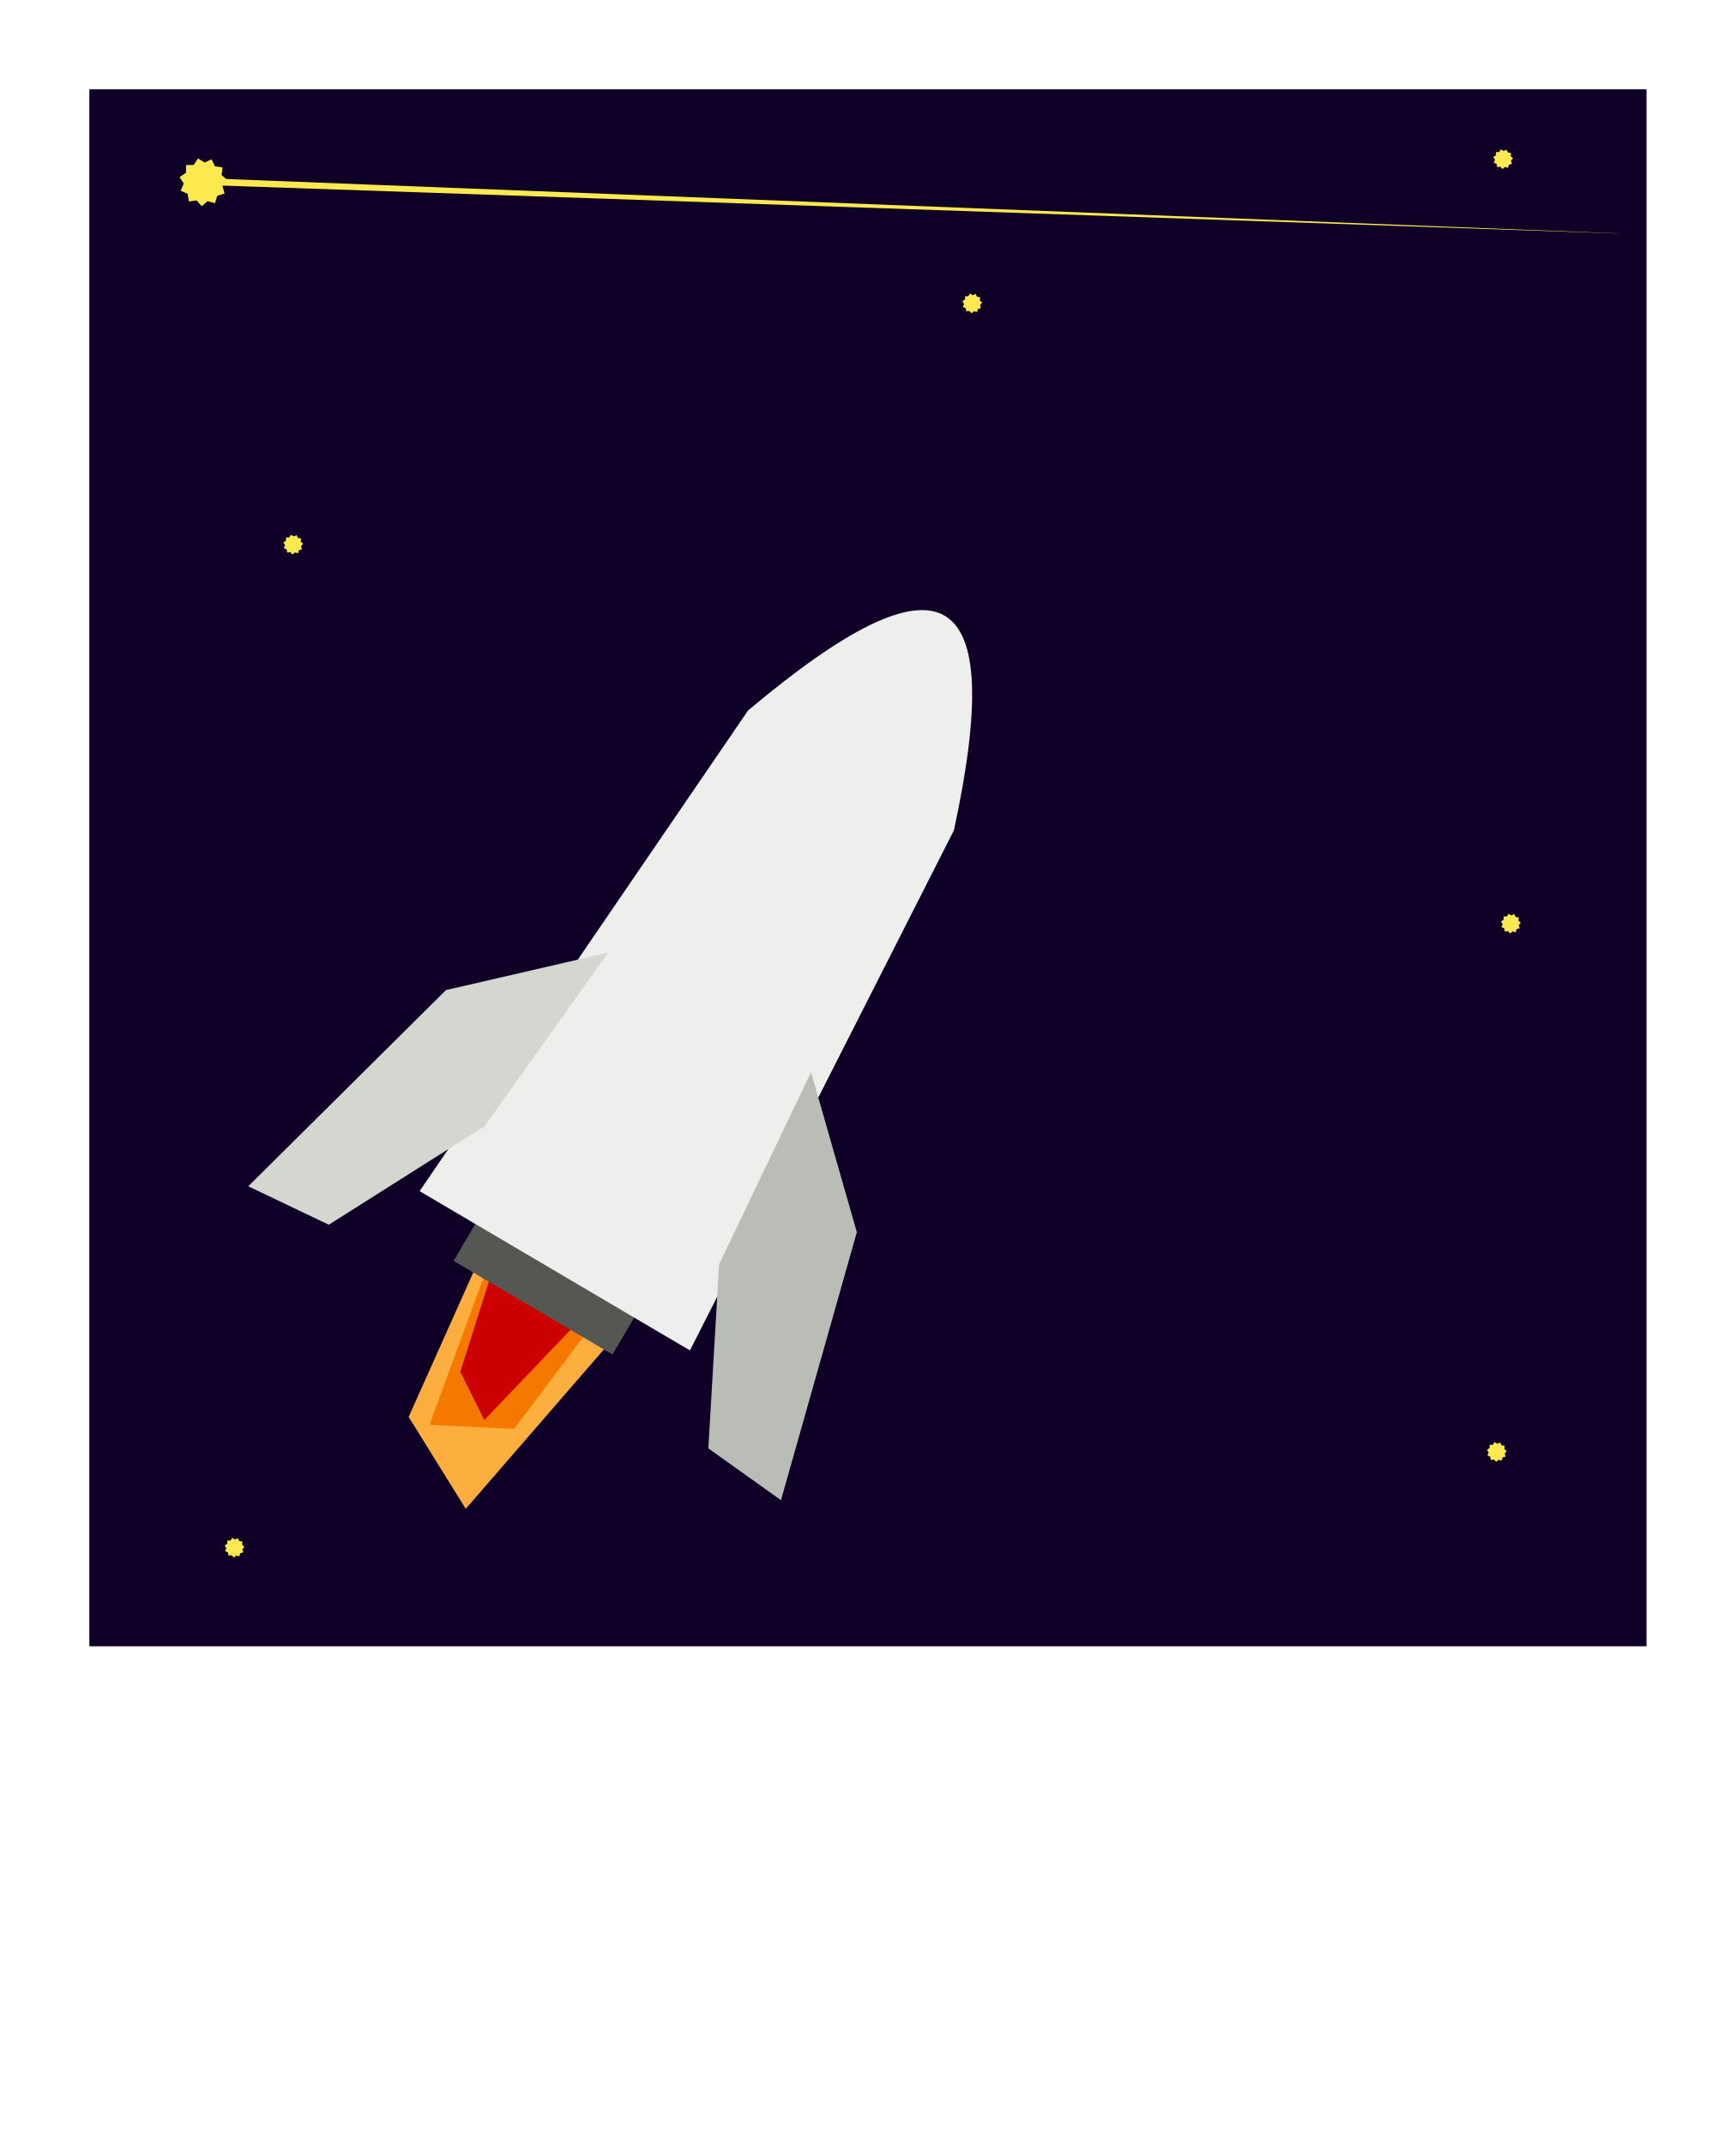
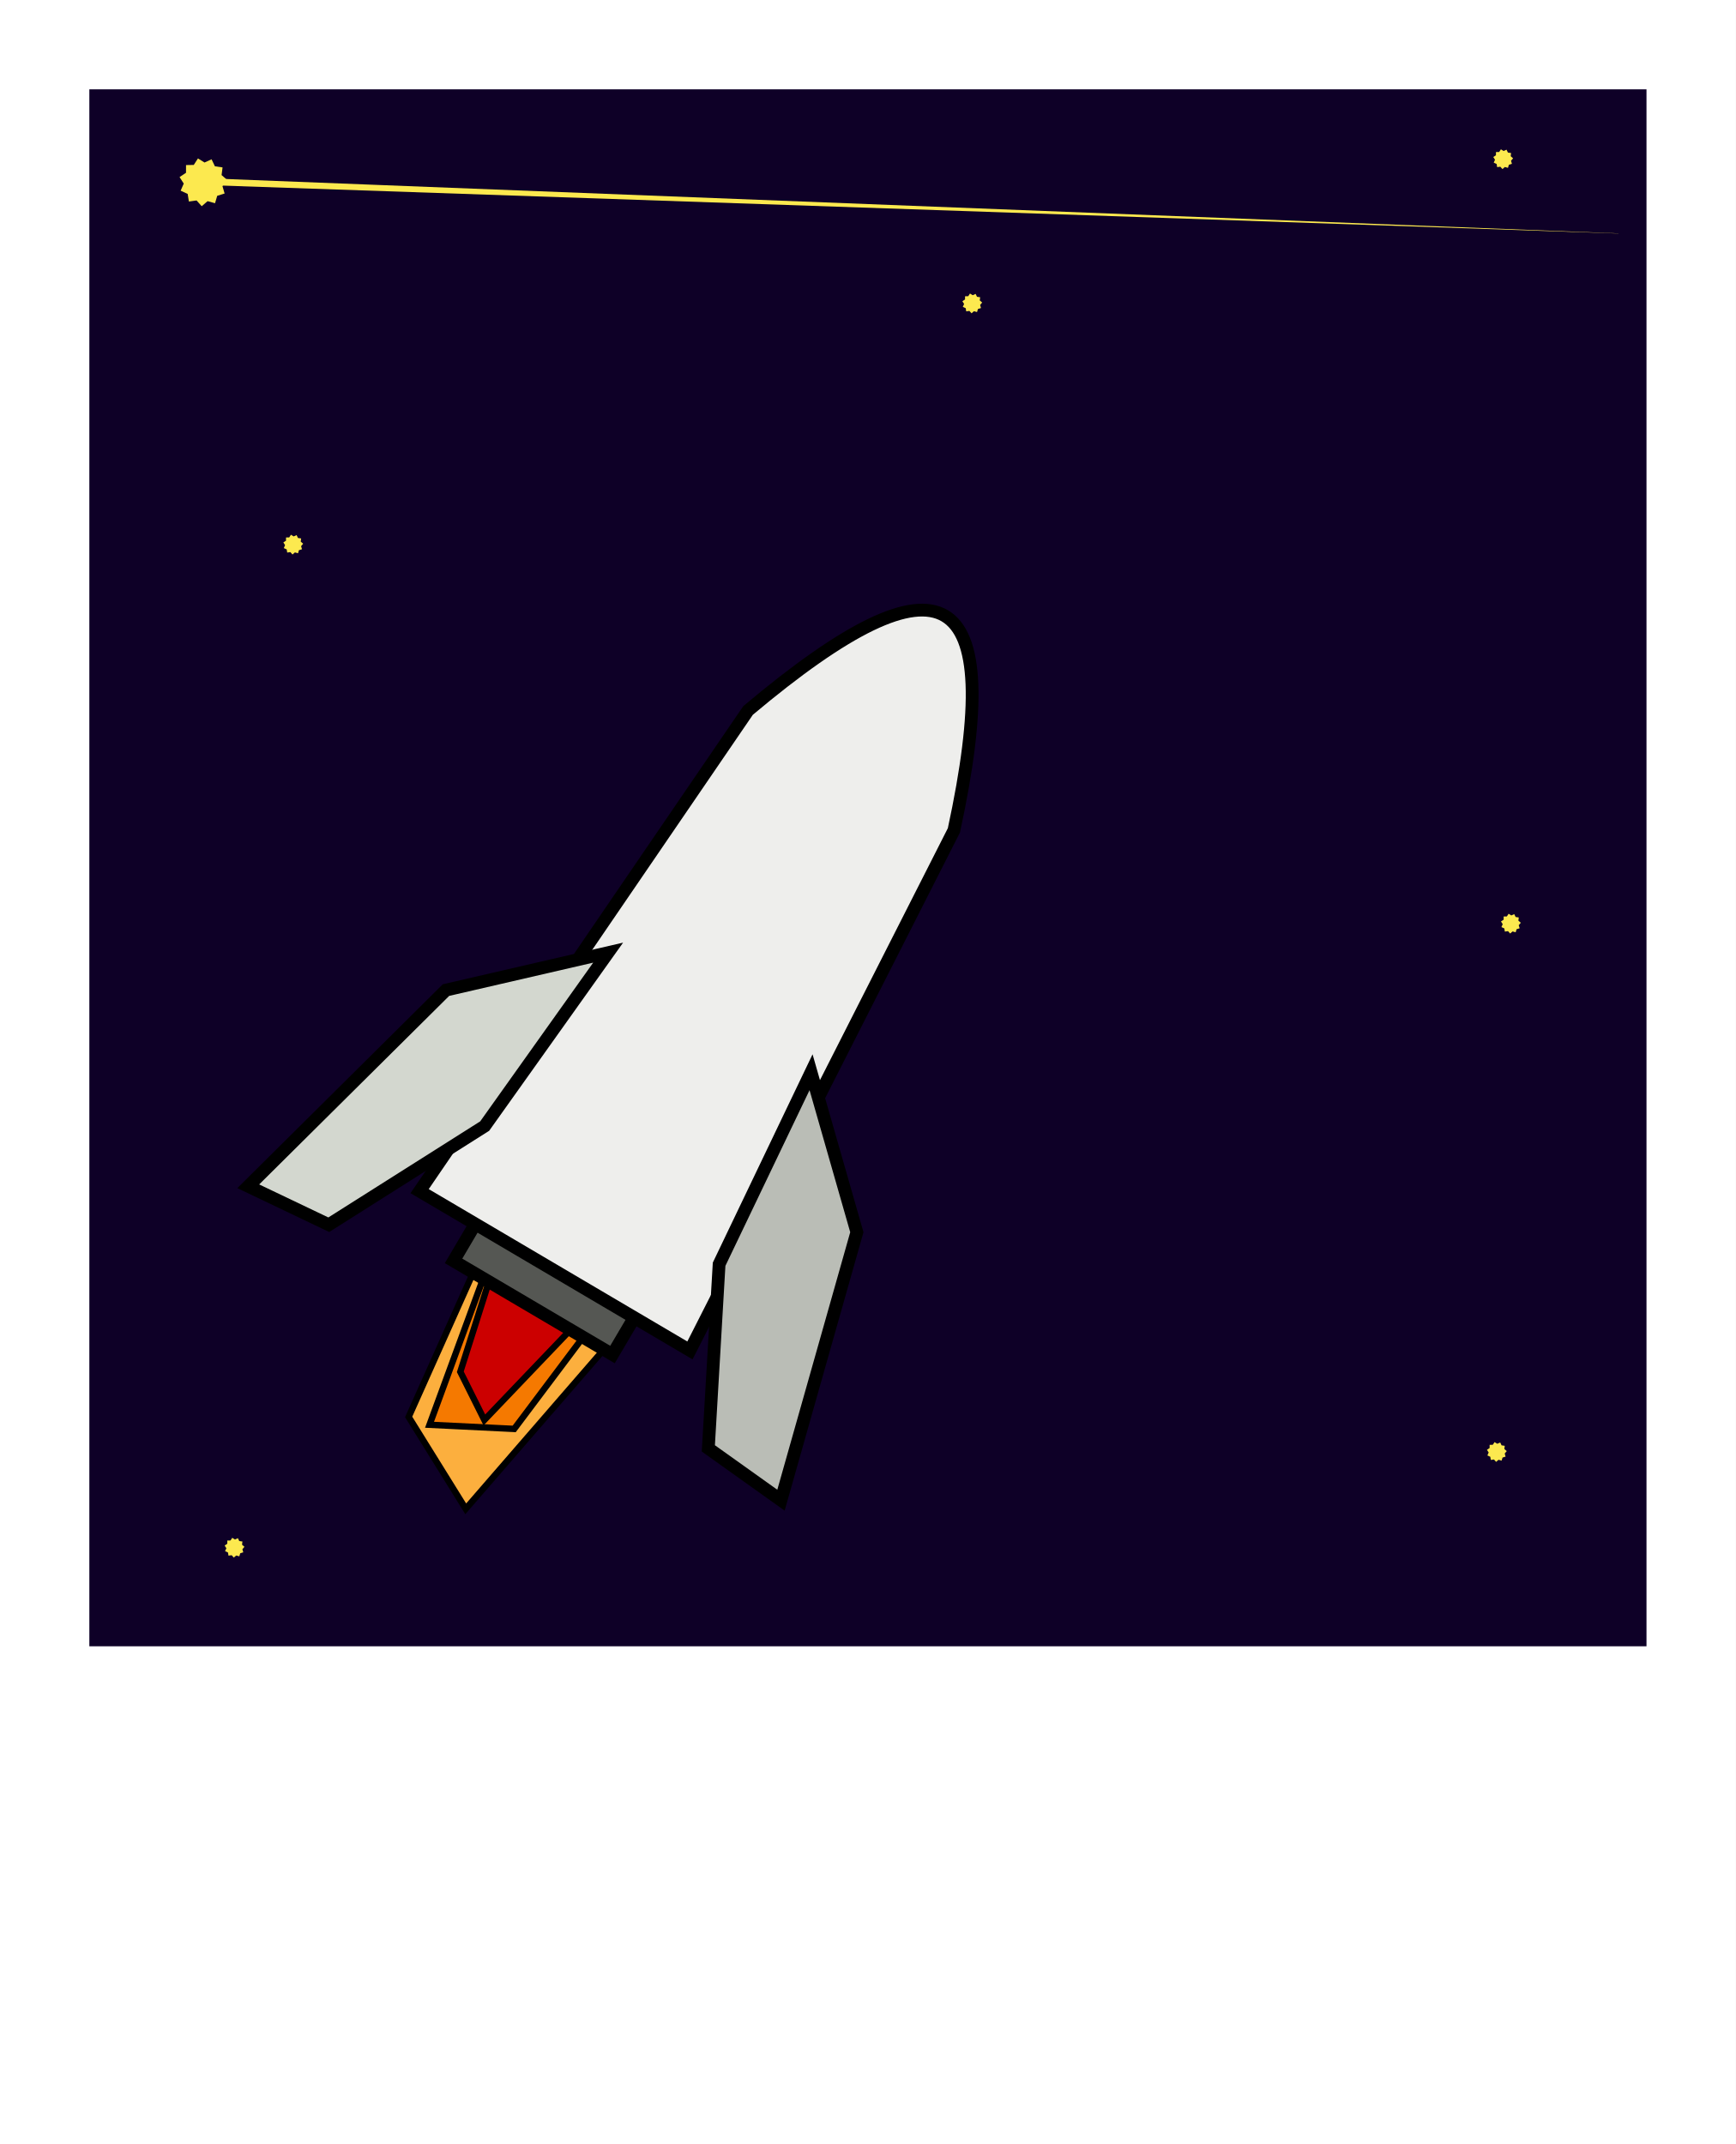
<svg xmlns="http://www.w3.org/2000/svg" width="1360" height="1680" viewBox="0 0 1360 1680" version="1.1" id="svg1">
  <defs id="defs1" />
  <g id="layer1">
    <rect style="fill:#ffffff;stroke-width:2;stroke-linecap:square;paint-order:fill markers stroke;stroke:none" id="rect1" width="1360" height="1680" x="0" y="0" />
    <rect style="fill:#0e0027;stroke:none;stroke-width:7.559;stroke-linecap:square;paint-order:fill markers stroke;fill-opacity:1" id="rect2" width="1220" height="1220" x="70" y="70" />
    <path style="fill:#fce94f;fill-opacity:1;stroke:none;stroke-width:60.206;stroke-linecap:square;paint-order:fill markers stroke" id="path2" d="m 383.629,308.659 -34.833,10.847 -10.355,34.983 -35.168,-9.707 -27.624,23.831 -24.337,-27.179 -36.123,5.113 -5.78,-36.022 -33.153,-15.228 14.613,-33.428 -19.657,-30.734 30.366,-20.222 0.08,-36.483 36.478,-0.595 19.791,-30.648 31.009,19.221 33.219,-15.083 15.694,32.935 36.1,5.271 -4.603,36.191 27.52,23.951 -23.439,27.958 z" transform="matrix(0.1661137,0,0,0.16608,112.253,100.367)" />
    <path style="fill:#fce94f;fill-opacity:1;stroke:none;stroke-width:145.443;stroke-linecap:square;paint-order:fill markers stroke" id="path2-2" d="m 383.629,308.659 -34.833,10.847 -10.355,34.983 -35.168,-9.707 -27.624,23.831 -24.337,-27.179 -36.123,5.113 -5.78,-36.022 -33.153,-15.228 14.613,-33.428 -19.657,-30.734 30.366,-20.222 0.08,-36.483 36.478,-0.595 19.791,-30.648 31.009,19.221 33.219,-15.083 15.694,32.935 36.1,5.271 -4.603,36.191 27.52,23.951 -23.439,27.958 z" transform="matrix(0.06876236,0,0,0.06874839,1158.195,107.156)" />
    <path style="fill:#fce94f;fill-opacity:1;stroke:none;stroke-width:145.443;stroke-linecap:square;paint-order:fill markers stroke" id="path2-2-1" d="m 383.629,308.659 -34.833,10.847 -10.355,34.983 -35.168,-9.707 -27.624,23.831 -24.337,-27.179 -36.123,5.113 -5.78,-36.022 -33.153,-15.228 14.613,-33.428 -19.657,-30.734 30.366,-20.222 0.08,-36.483 36.478,-0.595 19.791,-30.648 31.009,19.221 33.219,-15.083 15.694,32.935 36.1,5.271 -4.603,36.191 27.52,23.951 -23.439,27.958 z" transform="matrix(0.06876236,0,0,0.06874839,1153.227,1120.156)" />
    <path style="fill:#fce94f;fill-opacity:1;stroke:none;stroke-width:145.443;stroke-linecap:square;paint-order:fill markers stroke" id="path2-2-8" d="m 383.629,308.659 -34.833,10.847 -10.355,34.983 -35.168,-9.707 -27.624,23.831 -24.337,-27.179 -36.123,5.113 -5.78,-36.022 -33.153,-15.228 14.613,-33.428 -19.657,-30.734 30.366,-20.222 0.08,-36.483 36.478,-0.595 19.791,-30.648 31.009,19.221 33.219,-15.083 15.694,32.935 36.1,5.271 -4.603,36.191 27.52,23.951 -23.439,27.958 z" transform="matrix(0.06876236,0,0,0.06874839,164.227,1195.156)" />
    <path style="fill:#fce94f;fill-opacity:1;stroke:none;stroke-width:145.443;stroke-linecap:square;paint-order:fill markers stroke" id="path2-2-16" d="m 383.629,308.659 -34.833,10.847 -10.355,34.983 -35.168,-9.707 -27.624,23.831 -24.337,-27.179 -36.123,5.113 -5.78,-36.022 -33.153,-15.228 14.613,-33.428 -19.657,-30.734 30.366,-20.222 0.08,-36.483 36.478,-0.595 19.791,-30.648 31.009,19.221 33.219,-15.083 15.694,32.935 36.1,5.271 -4.603,36.191 27.52,23.951 -23.439,27.958 z" transform="matrix(0.06876236,0,0,0.06874839,210.227,409.156)" />
    <path style="fill:#fce94f;fill-opacity:1;stroke:none;stroke-width:145.443;stroke-linecap:square;paint-order:fill markers stroke" id="path2-2-2" d="m 383.629,308.659 -34.833,10.847 -10.355,34.983 -35.168,-9.707 -27.624,23.831 -24.337,-27.179 -36.123,5.113 -5.78,-36.022 -33.153,-15.228 14.613,-33.428 -19.657,-30.734 30.366,-20.222 0.08,-36.483 36.478,-0.595 19.791,-30.648 31.009,19.221 33.219,-15.083 15.694,32.935 36.1,5.271 -4.603,36.191 27.52,23.951 -23.439,27.958 z" transform="matrix(0.06876236,0,0,0.06874839,742.227,220.156)" />
    <path style="fill:#fce94f;fill-opacity:1;stroke:none;stroke-width:145.443;stroke-linecap:square;paint-order:fill markers stroke" id="path2-2-6" d="m 383.629,308.659 -34.833,10.847 -10.355,34.983 -35.168,-9.707 -27.624,23.831 -24.337,-27.179 -36.123,5.113 -5.78,-36.022 -33.153,-15.228 14.613,-33.428 -19.657,-30.734 30.366,-20.222 0.08,-36.483 36.478,-0.595 19.791,-30.648 31.009,19.221 33.219,-15.083 15.694,32.935 36.1,5.271 -4.603,36.191 27.52,23.951 -23.439,27.958 z" transform="matrix(0.06876236,0,0,0.06874839,1164.227,706.156)" />
    <path id="rect3" style="fill:#fce94f;stroke-width:10;stroke-linecap:square;paint-order:fill markers stroke" d="m 159.676,139.59 1108.392,43.301 v 0.09 L 159.676,144.933 Z" />
-     <g id="g7" transform="rotate(30.51225,547.4456,496.4918)">
-       <path id="rect7-7-0" style="fill:#fcaf3e;stroke-width:10;stroke-linecap:square;paint-order:fill markers stroke" d="m 648.44,1008.726 124.548,-17.355 -34.617,188.639 -75.098,-39.338 z" />
-       <path id="rect7-7" style="fill:#f57900;stroke-width:10;stroke-linecap:square;paint-order:fill markers stroke" d="m 750.909,1003.181 -97.532,-13.627 27.108,148.115 58.808,-30.887 z" />
-       <path id="rect7" style="fill:#cc0000;stroke-width:10;stroke-linecap:square;paint-order:fill markers stroke" d="m 662.639,1013.139 78.621,-10.131 -25.665,109.617 -35.395,-22.964 z" />
-       <rect style="fill:#555753;fill-opacity:1;stroke:none;stroke-width:10;stroke-linecap:square;paint-order:fill markers stroke" id="rect6" width="144.536" height="91.855" x="631.502" y="925.617" />
-       <path id="rect4" style="fill:#eeeeec;stroke-width:10;stroke-linecap:square;paint-order:fill markers stroke" d="M 611.322,528.725 C 678.307,338.92 735.74,339.777 797.949,527.769 l 28.745,456.119 H 580.846 Z" />
-       <path id="rect5" style="fill:#d3d7cf;stroke-width:10;stroke-linecap:square;paint-order:fill markers stroke" d="m 518.654,837.679 94.561,-89.785 -14.327,166.199 -65.988,128.603 -69.645,6.075 z" />
-       <path id="rect5-9" style="fill:#babdb6;stroke-width:10;stroke-linecap:square;paint-order:fill markers stroke" d="m 892.315,837.679 -94.561,-89.785 14.327,166.199 65.988,128.603 69.645,6.075 z" />
-     </g>
+     <path id="rect7-7-0" style="fill:#fcaf3e;stroke-width:5;stroke-linecap:square;paint-order:fill markers stroke;stroke:#000000;stroke-opacity:1;stroke-dasharray:none" d="m 374.381,989.069 116.113,48.284 -125.6,144.941 -44.726,-72.019 z" />
+     <path id="rect7-7" style="fill:#f57900;stroke-width:5;stroke-linecap:square;paint-order:fill markers stroke;stroke:#000000;stroke-opacity:1;stroke-dasharray:none" d="m 465.476,1036.318 -77.107,-61.259 -51.847,141.367 66.347,3.248 z" />
+     <path id="rect7" style="fill:#cc0000;stroke-width:5;stroke-linecap:square;paint-order:fill markers stroke;stroke:#000000;stroke-opacity:1;stroke-dasharray:none" d="m 384.374,1000.08 72.877,31.189 -77.766,81.406 -18.835,-37.755 z" />
+     <rect style="fill:#555753;fill-opacity:1;stroke:#000000;stroke-width:10;stroke-linecap:square;paint-order:fill markers stroke;stroke-opacity:1" id="rect6" width="144.536" height="91.855" x="807.772" y="578.912" transform="rotate(30.51225)" />
+     <path id="rect4" style="fill:#eeeeec;stroke-width:10;stroke-linecap:square;paint-order:fill markers stroke;stroke:#000000;stroke-opacity:1" d="m 586.111,556.693 c 154.077,-129.511 203.121,-99.613 161.268,93.932 L 540.561,1058.174 328.759,933.352 Z" />
+     <path id="rect5" style="fill:#d3d7cf;stroke-width:10;stroke-linecap:square;paint-order:fill markers stroke;stroke:#000000;stroke-opacity:1" d="M 349.413,775.813 476.465,746.472 379.739,882.381 257.594,959.672 194.509,929.545 Z" />
+     <path id="rect5-9" style="fill:#babdb6;stroke-width:10;stroke-linecap:square;paint-order:fill markers stroke;stroke:#000000;stroke-opacity:1" d="m 671.33,965.53 -35.88,-125.363 -72.039,150.458 -8.444,144.298 56.916,40.594 z" />
  </g>
</svg>
